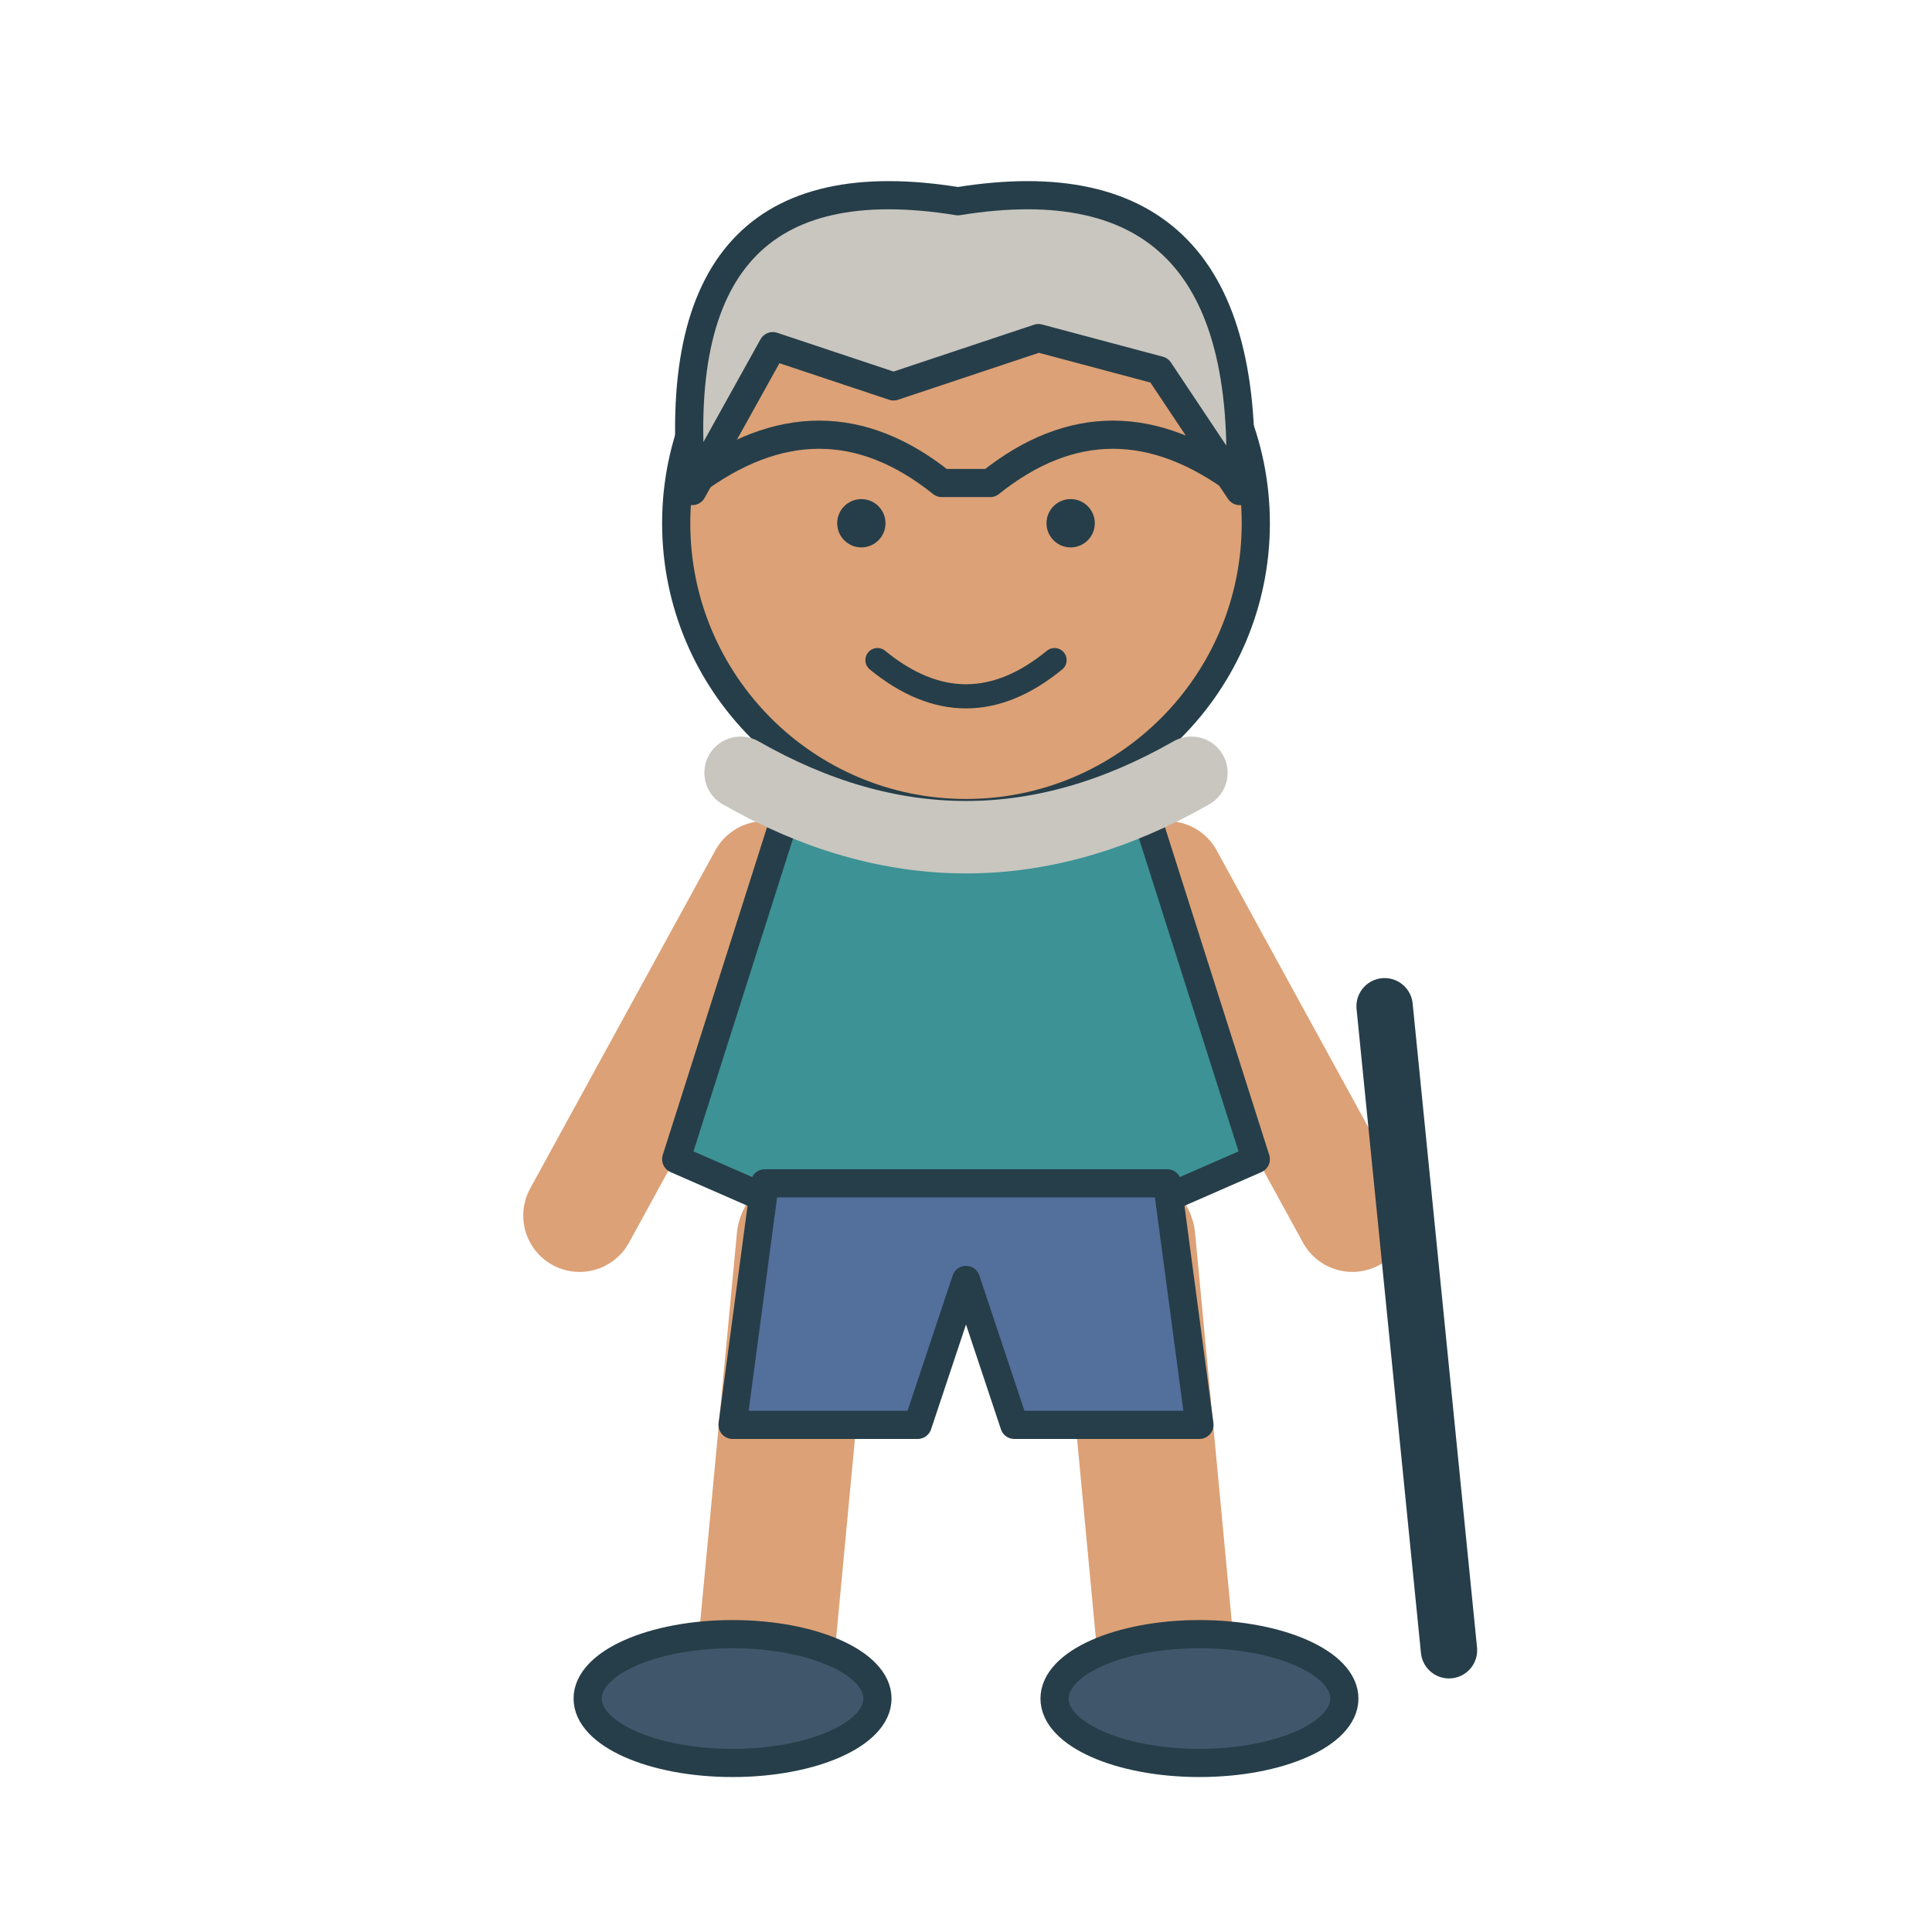
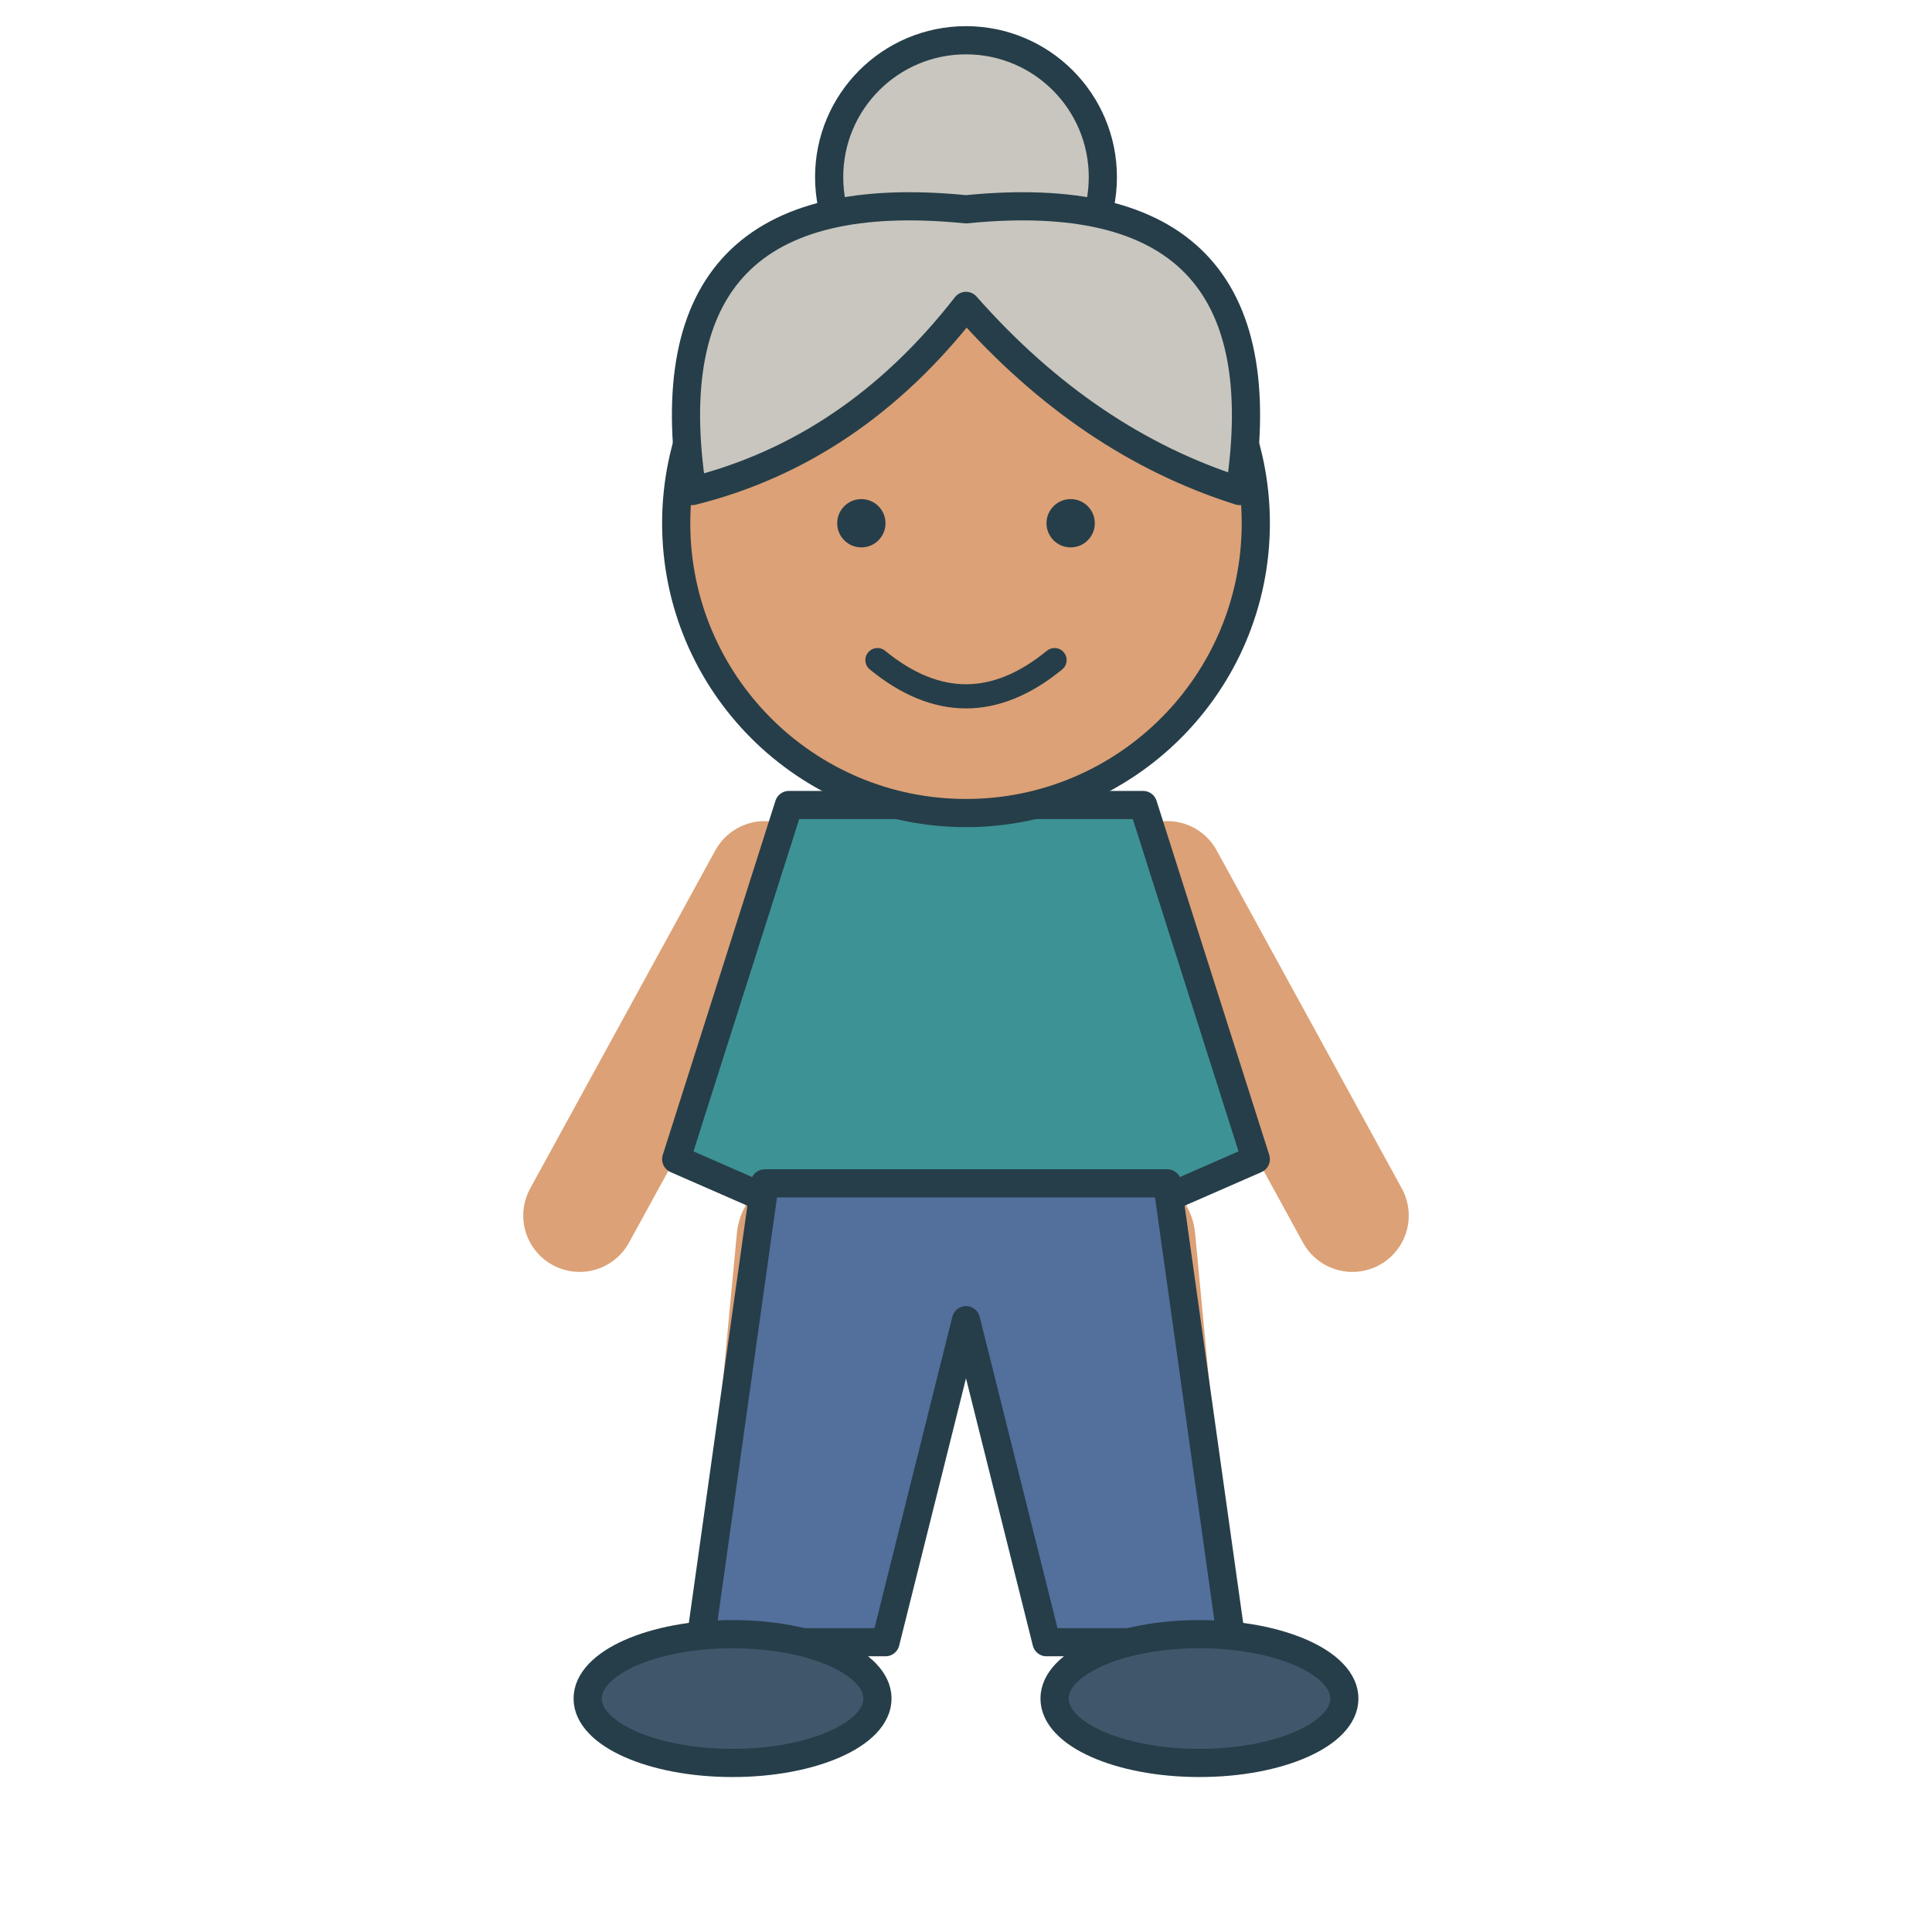
<svg xmlns="http://www.w3.org/2000/svg" viewBox="0 0 240 240">
  <g stroke="#263e49" stroke-width="3.5" stroke-linecap="round" stroke-linejoin="round">
+     <circle cx="120" cy="22" r="17" fill="#c8c6bf" />
    <path d="M100 154 L95 207 M140 154 L145 207" fill="none" stroke="#dca176" stroke-width="17" />
    <path d="M95 109 L72 151 M145 109 L168 151" fill="none" stroke="#dca176" stroke-width="14" />
    <path d="M98 100 L142 100 L156 144 L140 151 L100 151 L84 144 Z" fill="#3d9295" />
-     <path d="M95 147 L145 147 L149 177 L126 177 L120 159 L114 177 L91 177 Z" fill="#536f9c" />
+     <path d="M95 147 L145 147 L153 204 L130 204 L120 164 L110 204 L87 204 Z" fill="#536f9c" />
    <circle cx="120" cy="65" r="36" fill="#dca176" />
-     <path d="M86 61 Q82 19 119 25 Q156 19 154 61 L144 46 L129 42 L111 48 L96 43 Z" fill="#c8c6bf" />
+     <path d="M86 61 Q80 22 120 26 Q160 22 154 61 Q135 55 120 38 Q106 56 86 61 Z" fill="#c8c6bf" />
    <circle cx="107.0" cy="65" r="3" fill="#263e49" stroke="none" />
    <circle cx="133.0" cy="65" r="3" fill="#263e49" stroke="none" />
    <path d="M109 82 Q120 91 131 82" fill="none" stroke-width="3" />
    <ellipse cx="91" cy="211" rx="18" ry="8" fill="#40576b" />
    <ellipse cx="149" cy="211" rx="18" ry="8" fill="#40576b" />
-     <path d="M86 60 Q102 48 117 60 M123 60 Q138 48 154 60 M117 60 L123 60" fill="none" stroke="#263e49" />
-     <path d="M172 125 L180 205" fill="none" stroke="#263e49" stroke-width="7" />
-     <path d="M92 96 Q120 112 148 96" fill="none" stroke="#c8c6bf" stroke-width="9" />
  </g>
</svg>
